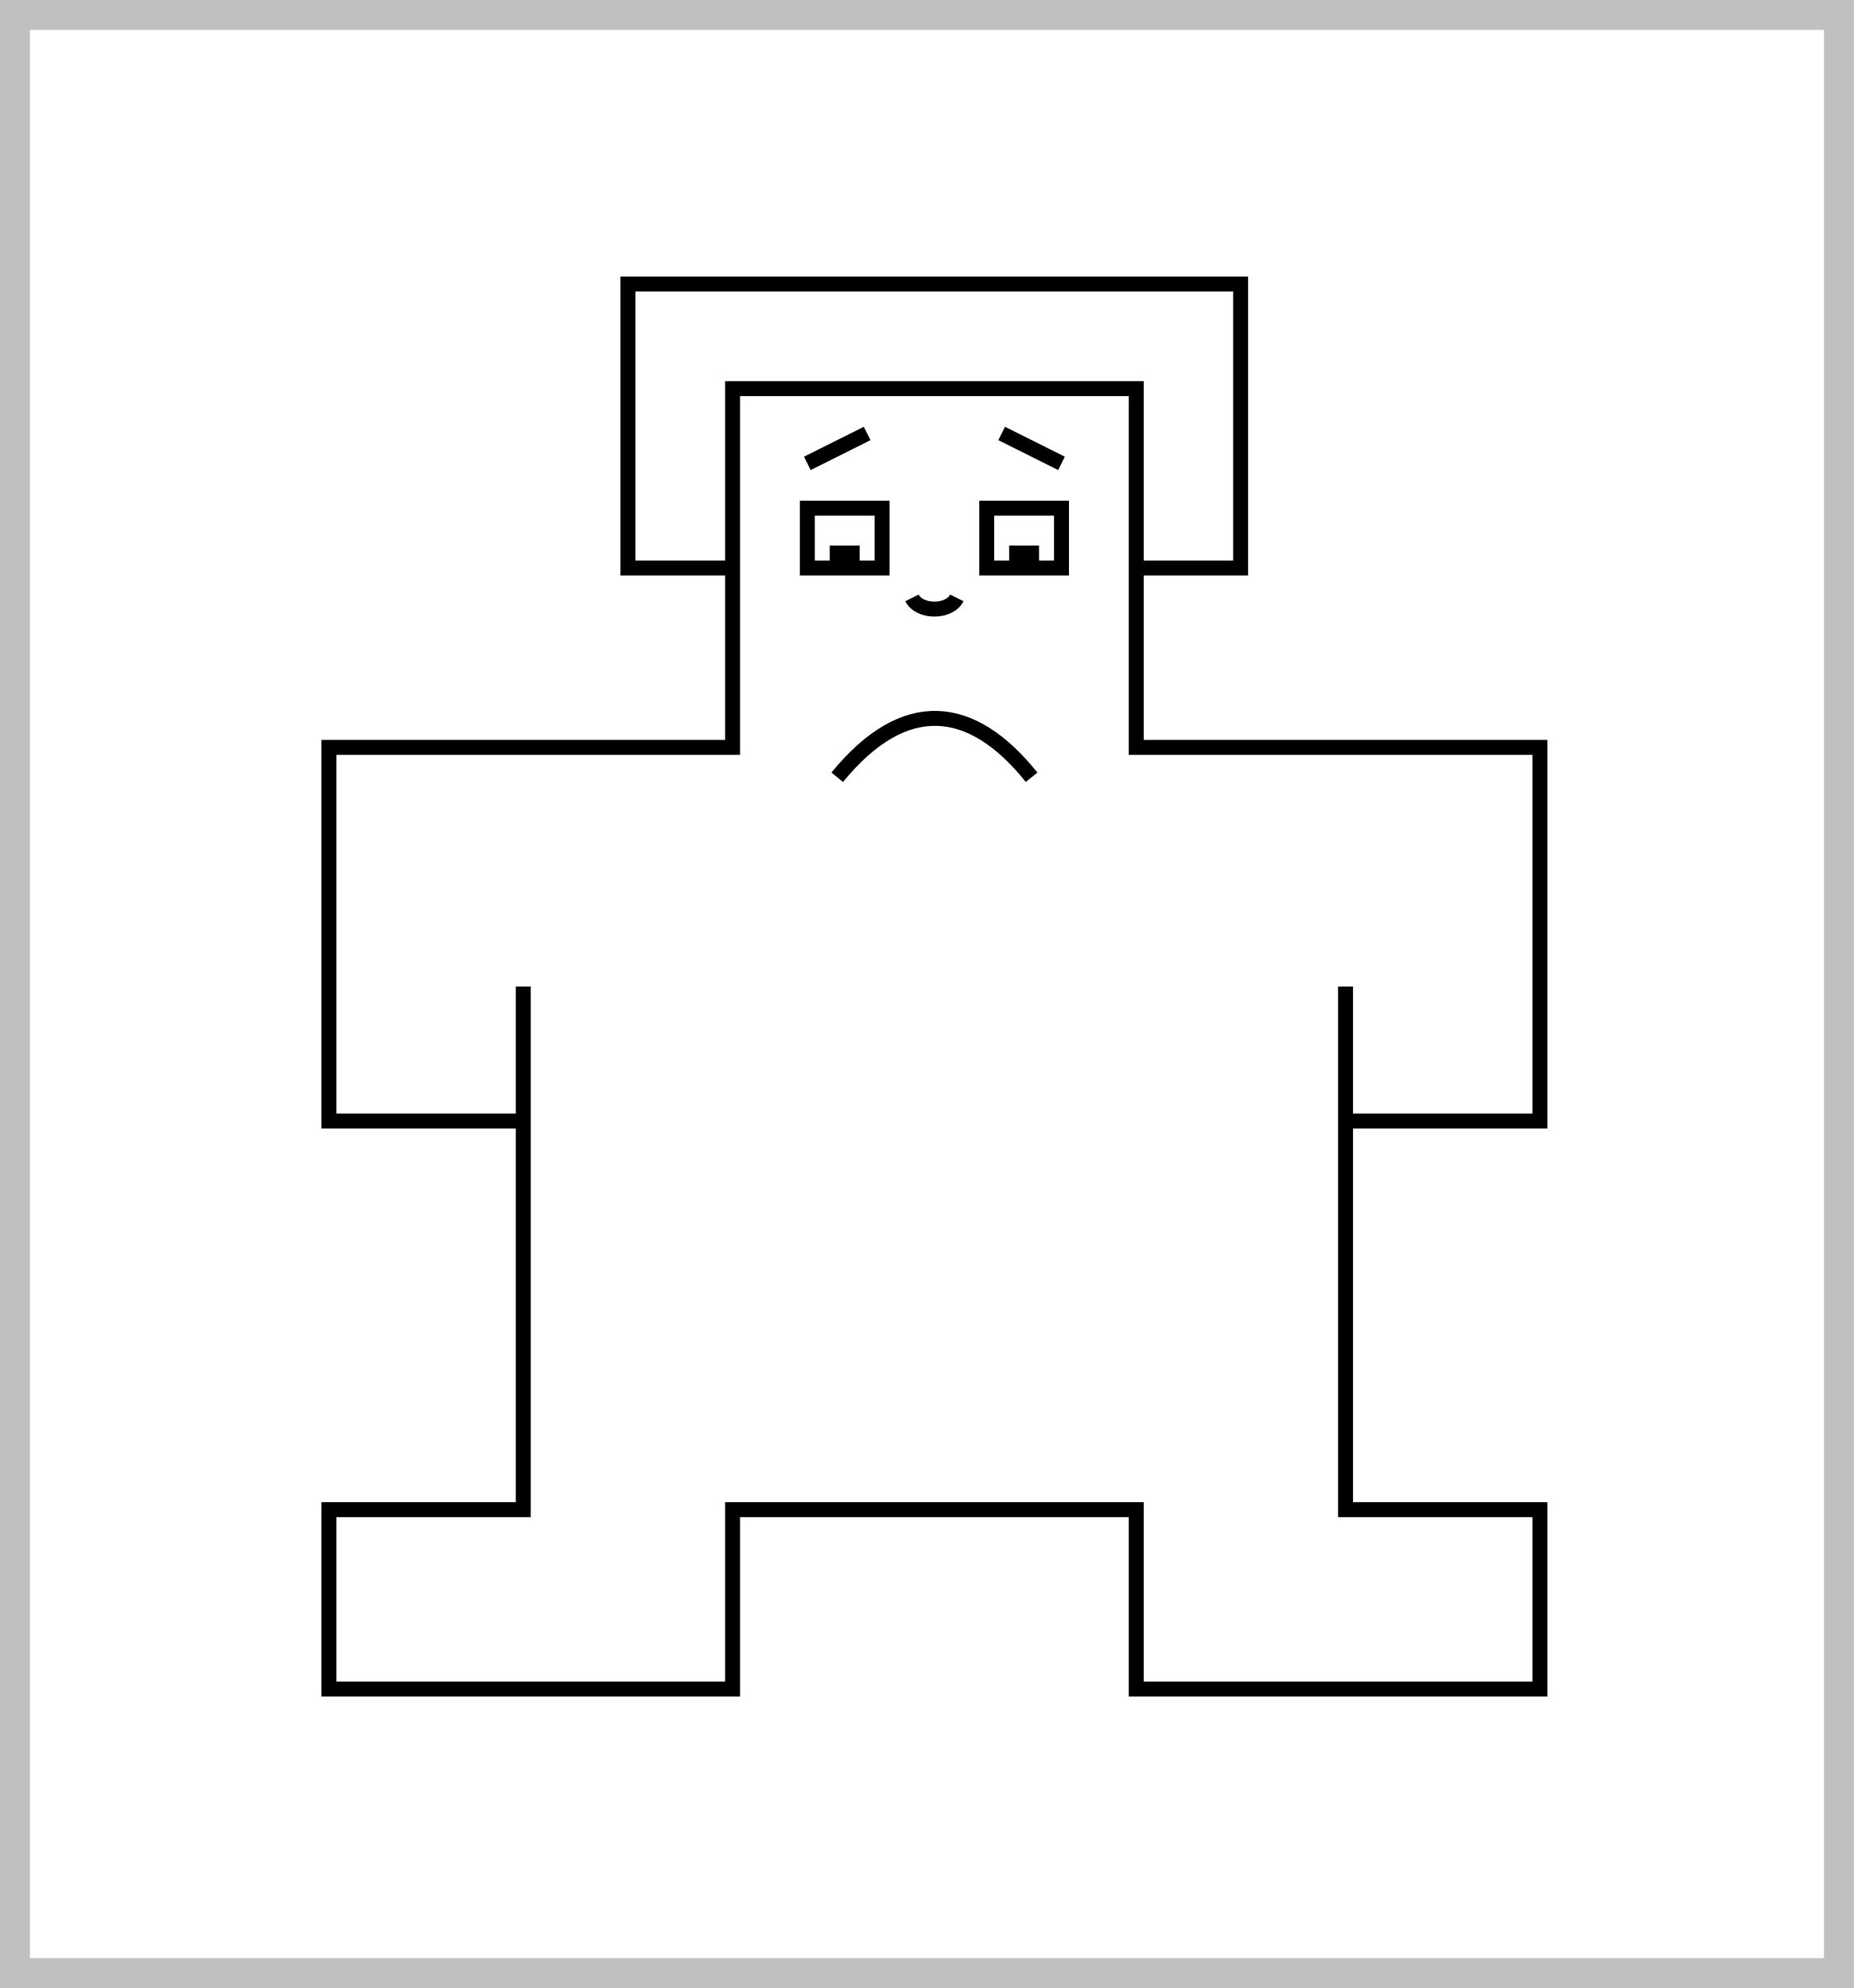
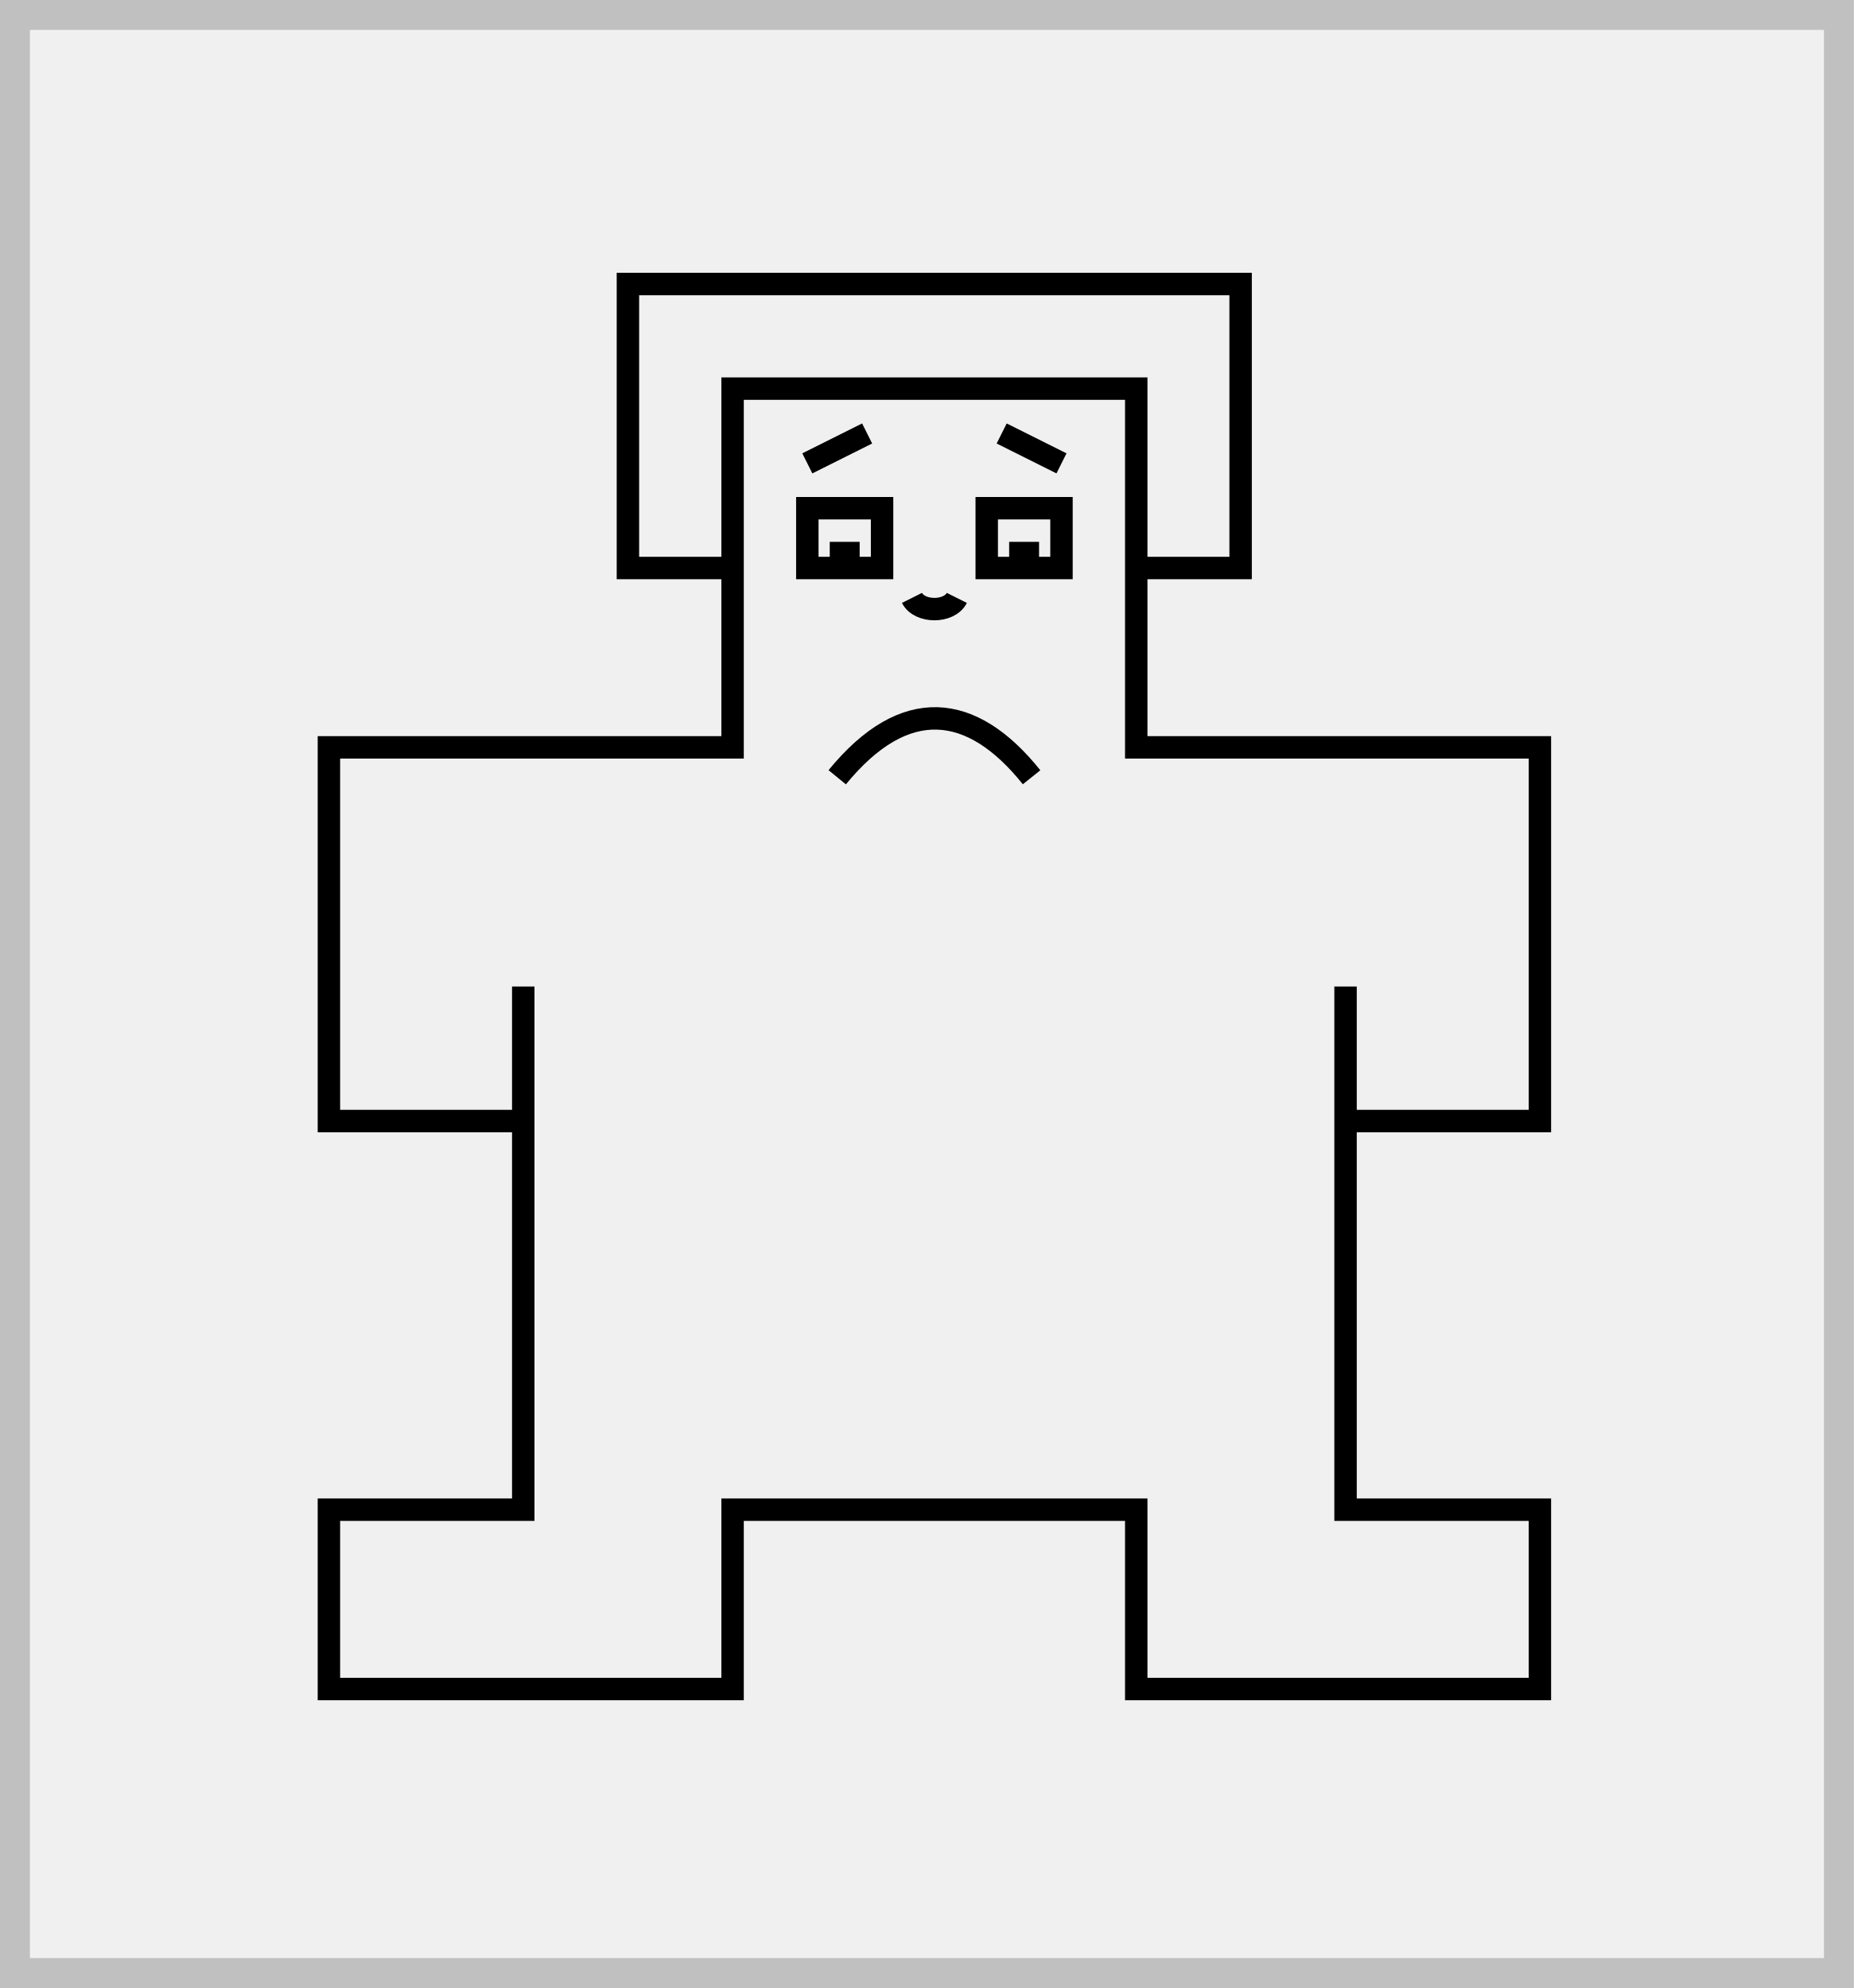
<svg xmlns="http://www.w3.org/2000/svg" width="124" height="133" viewBox="0 0 124 133" fill="none">
-   <rect x="1" y="1" width="122" height="131" fill="white" stroke="#C0C0C0" stroke-width="2" />
-   <path d="M49 38H42V19H82.982V38H76M76 38V26H49V50H22V75H35V66V101H22V113H49V101H76V113H103V101H90V75M76 38V50H103V75H90M90 66V75M54 31L58 29M67 29L71 31M55.5 37H57.5M67.5 37H69.5M61 40C61.5 41 63.5 41 64 40M56 52C60.5 46.5 65 47 69 52M54 34V38H59V34H54ZM66 34V38H71V34H66Z" stroke="black" />
+   <rect x="1" y="1" width="122" height="131" fill="none" stroke="#C0C0C0" stroke-width="2" />
+   <path stroke-width="1.5" d="M49 38H42V19H82.982V38H76M76 38V26H49V50H22V75H35V66V101H22V113H49V101H76V113H103V101H90V75M76 38V50H103V75H90M90 66V75M54 31L58 29M67 29L71 31M55.5 37H57.5M67.5 37H69.5M61 40C61.5 41 63.5 41 64 40M56 52C60.5 46.5 65 47 69 52M54 34V38H59V34H54ZM66 34V38H71V34H66Z" stroke="currentColor" />
</svg>
